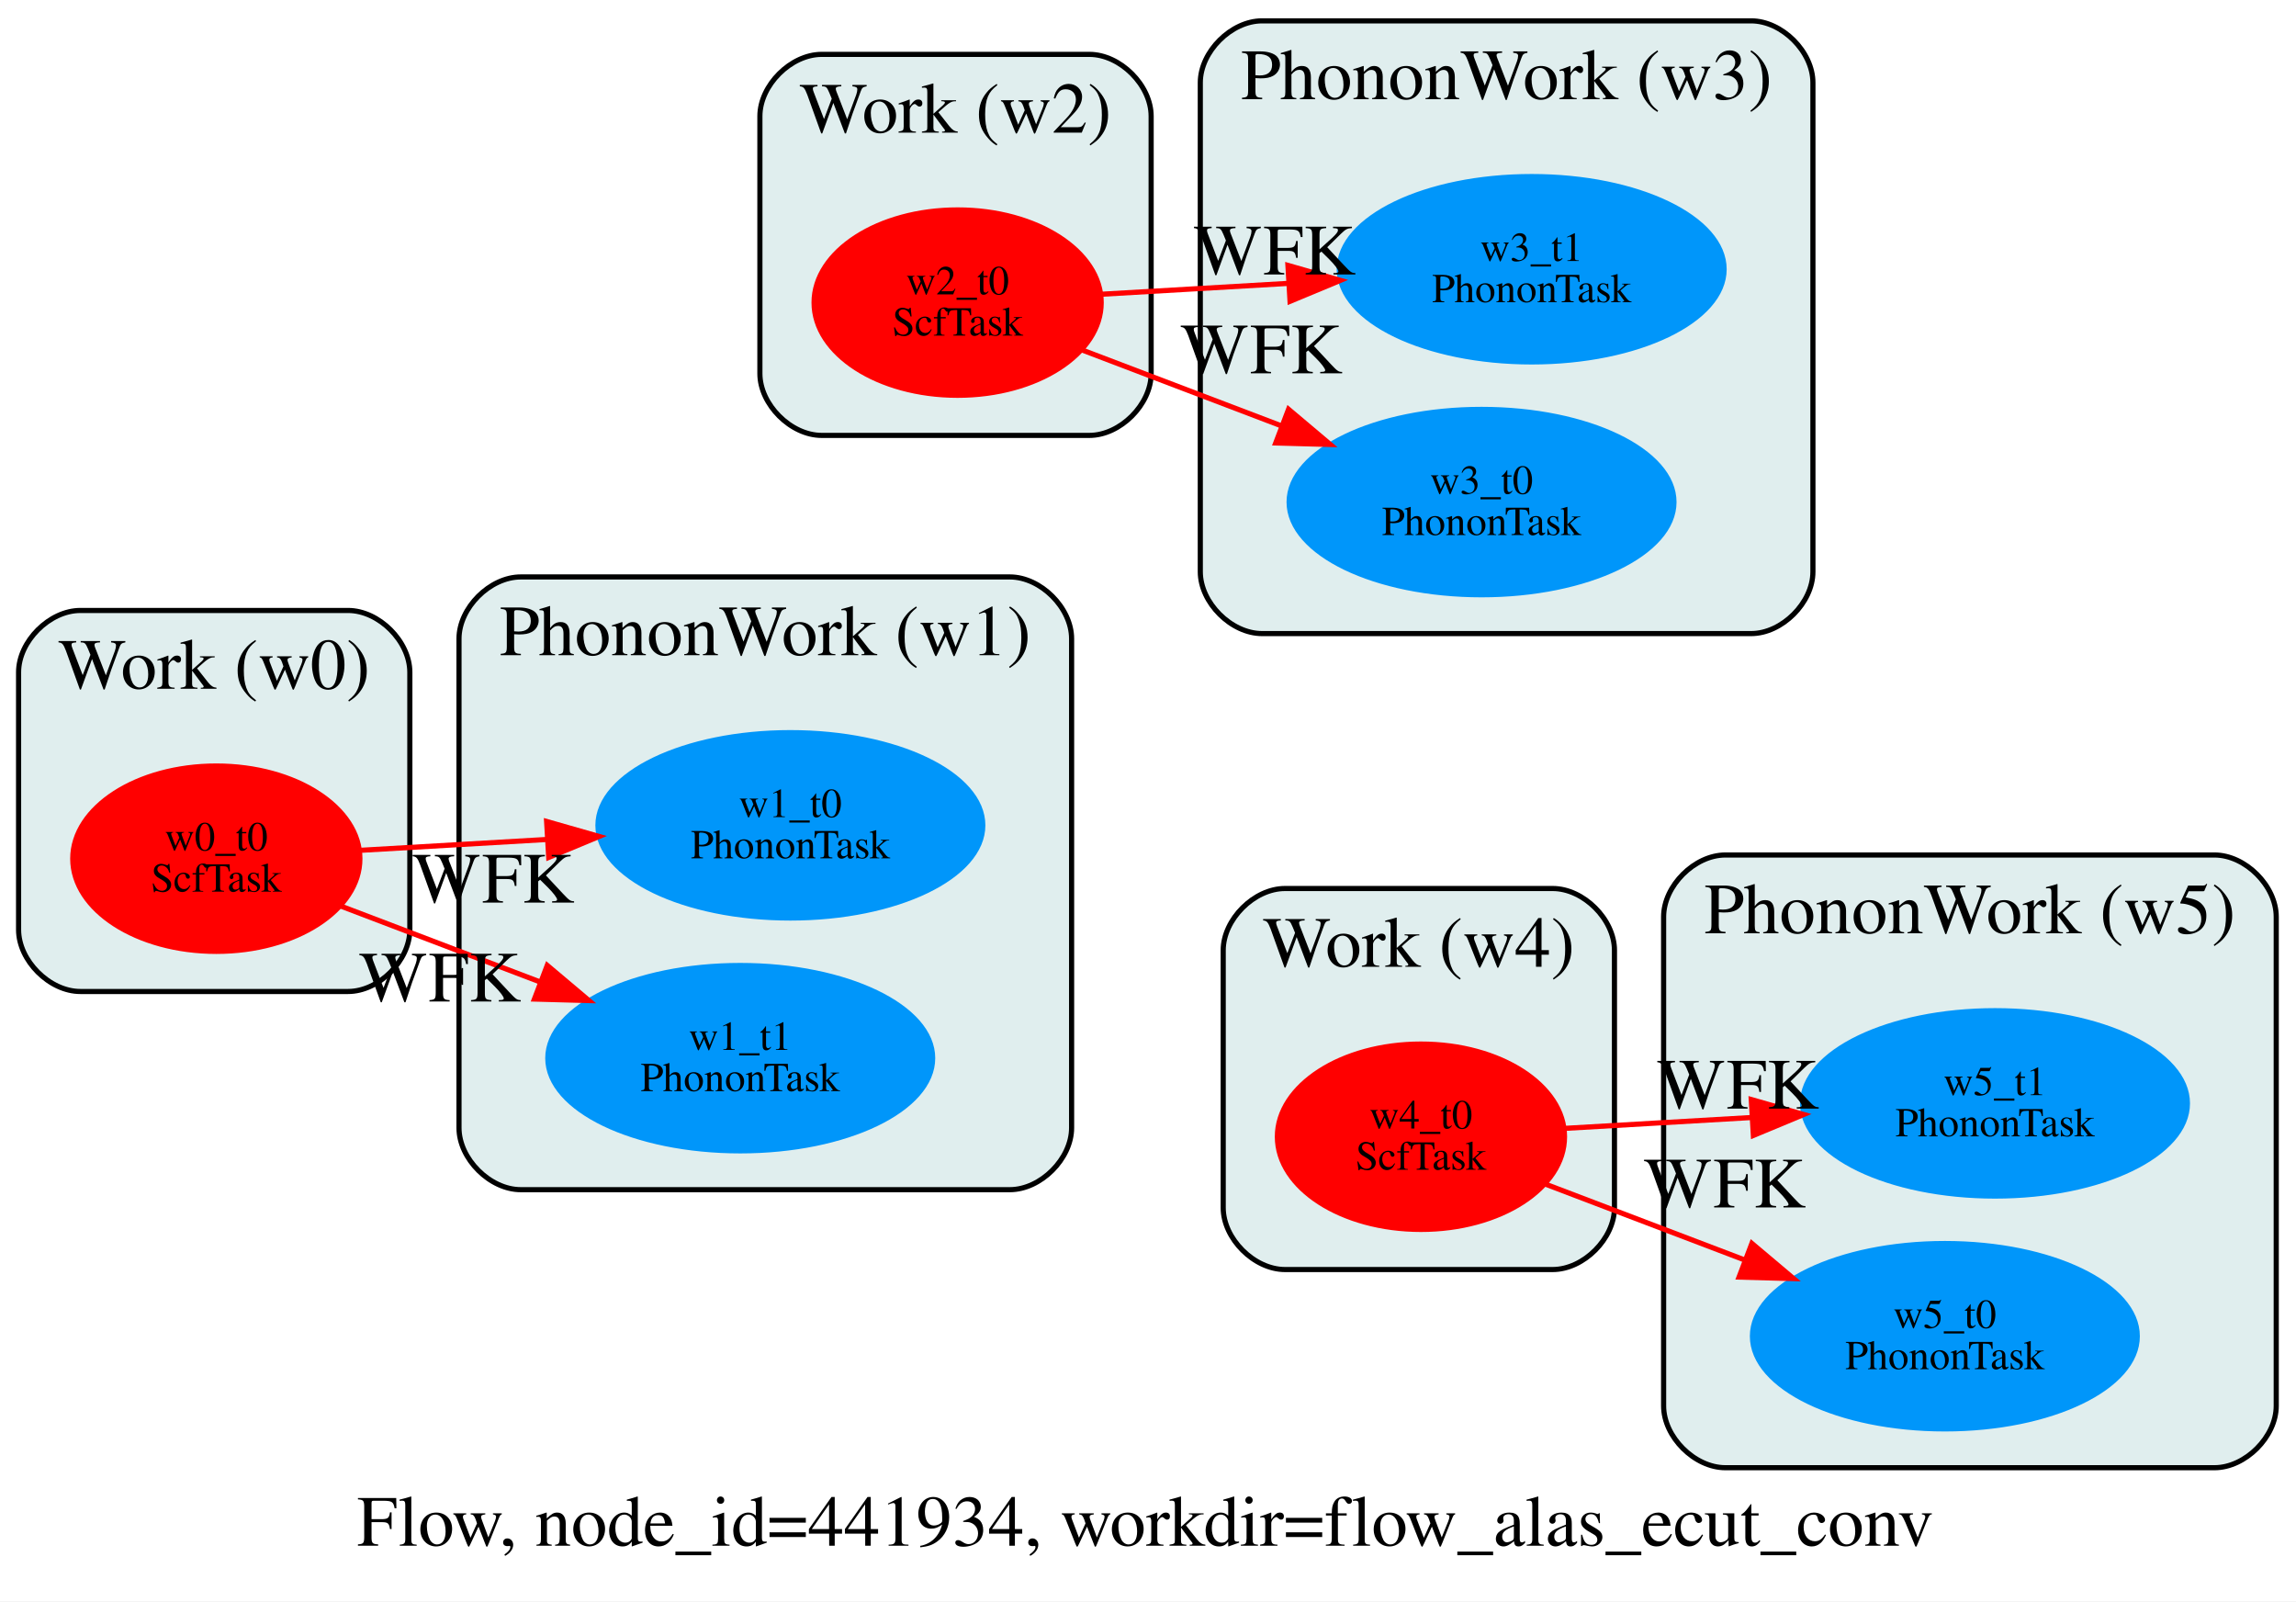
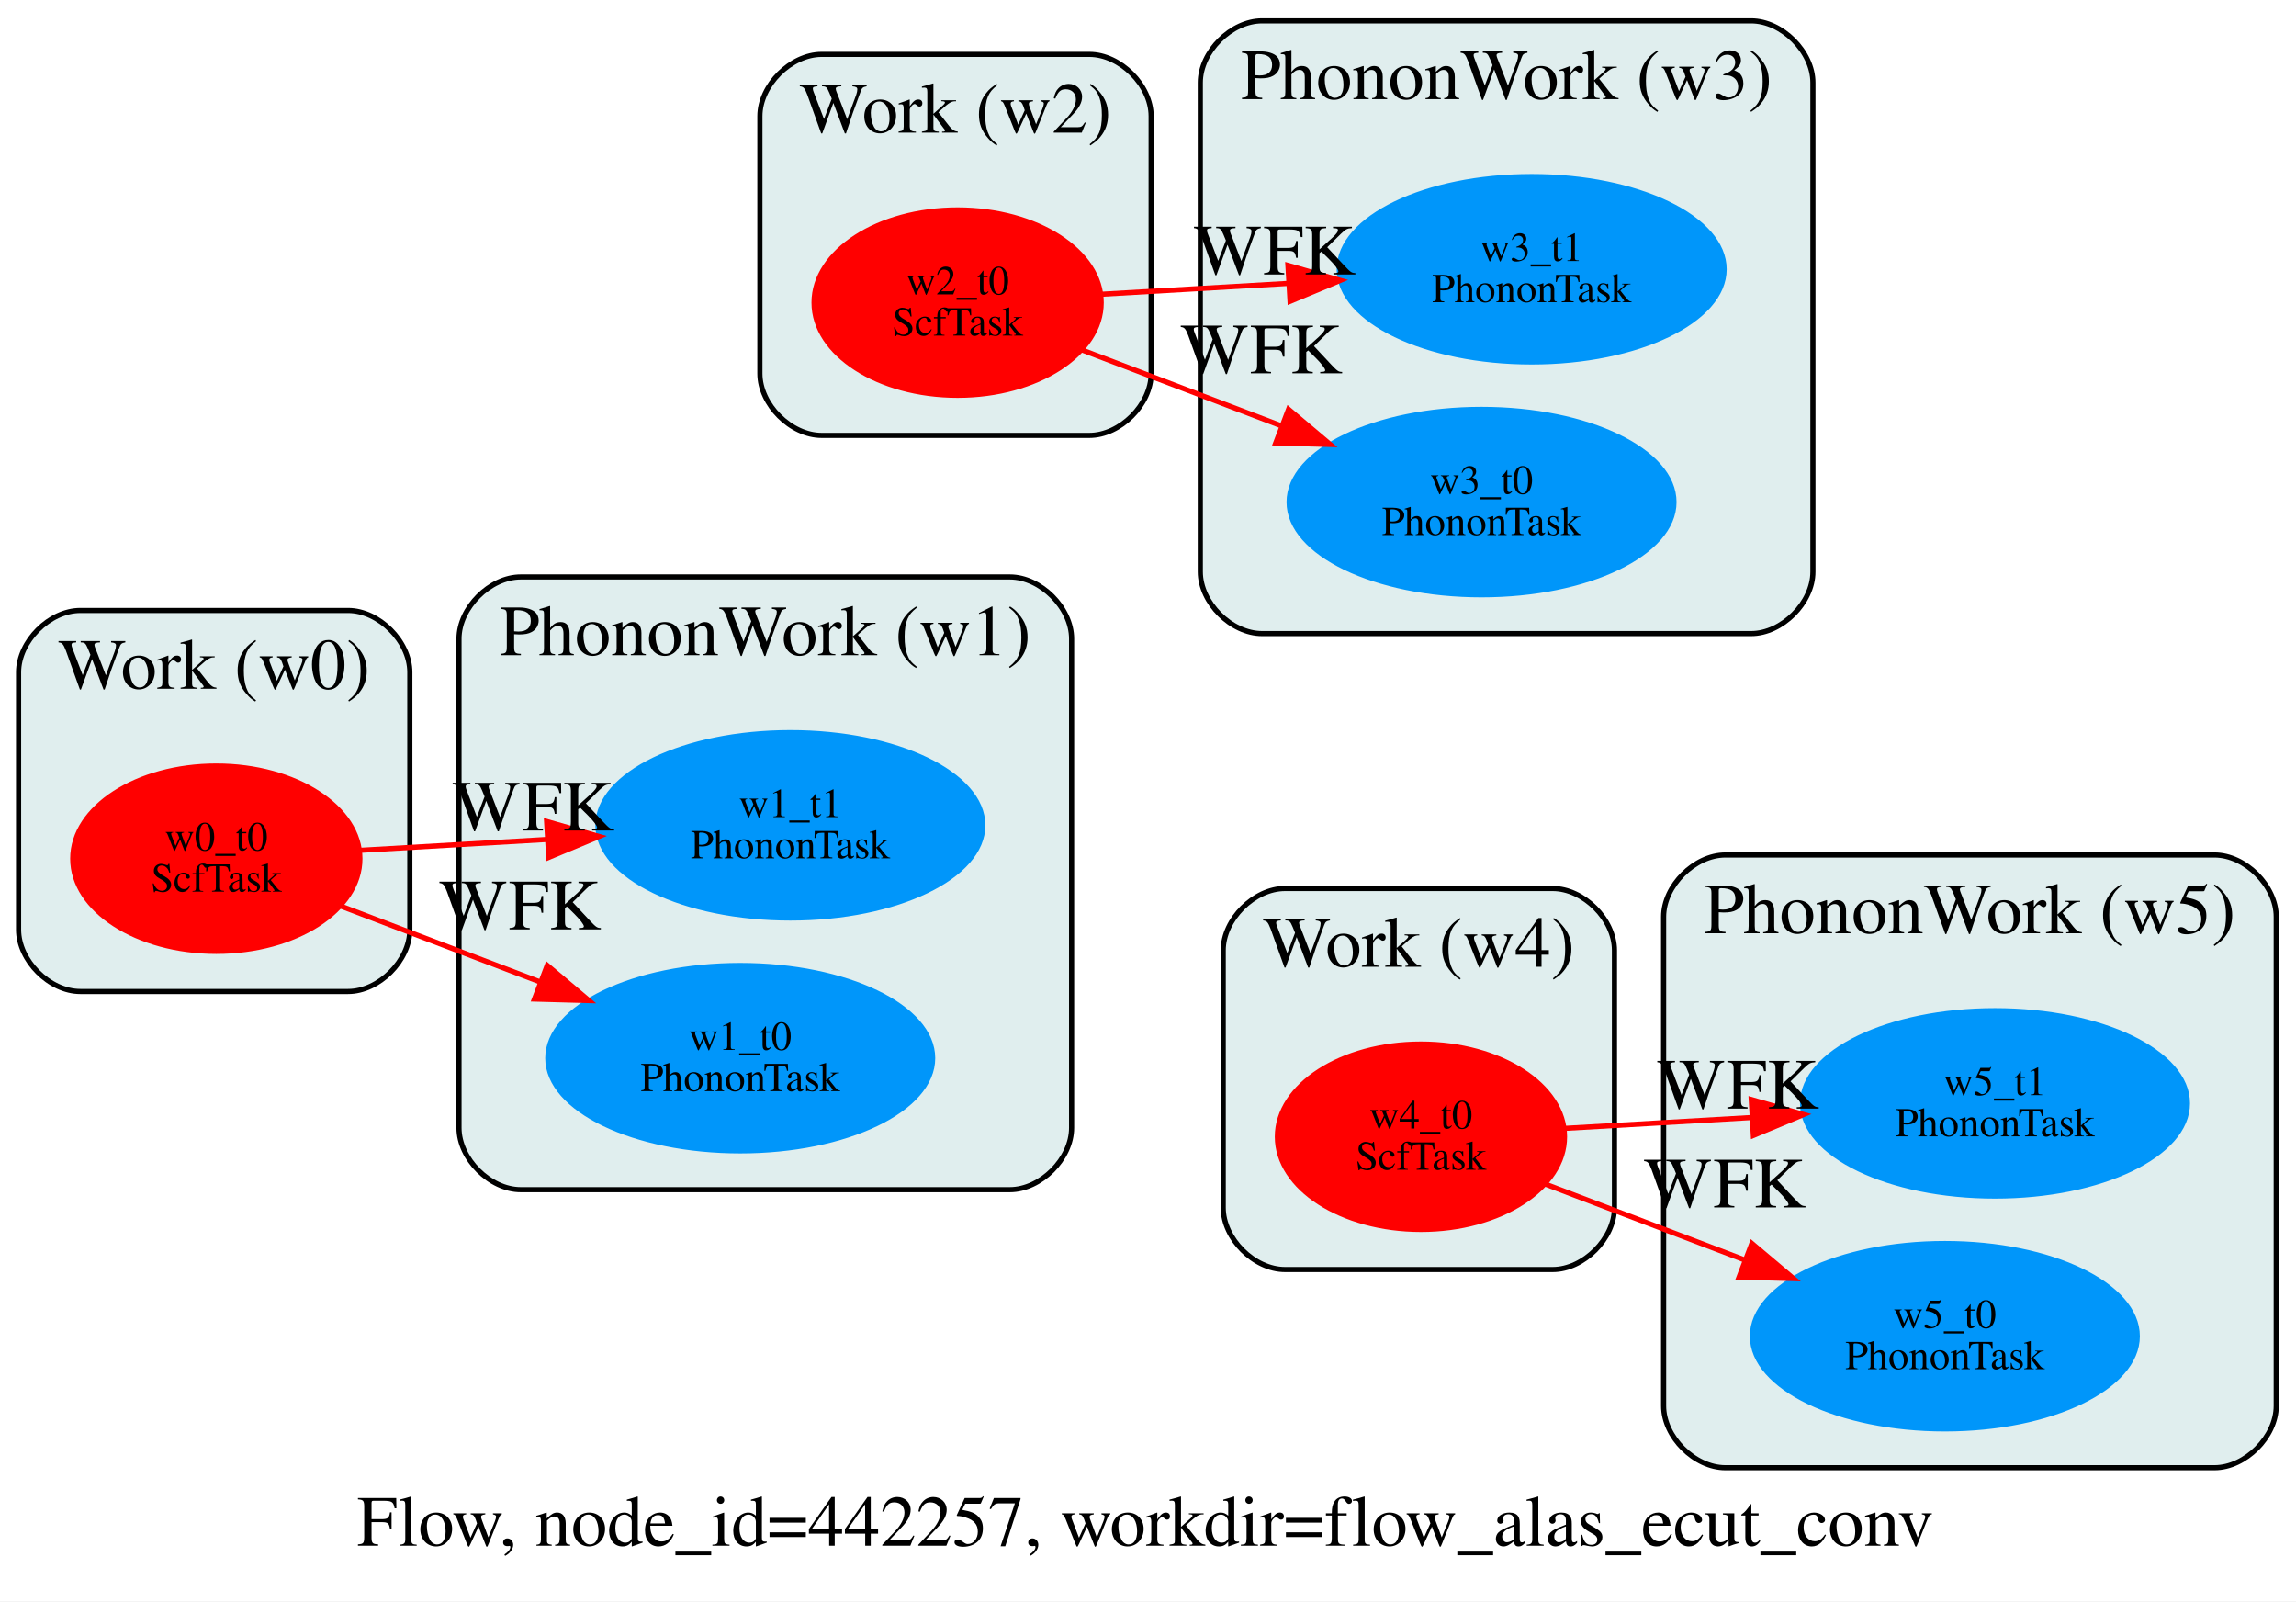
<svg xmlns="http://www.w3.org/2000/svg" width="446pt" height="311pt" viewBox="0.00 0.00 446.00 311.00">
  <g id="graph0" class="graph" transform="scale(1 1) rotate(0) translate(4 285)">
    <polygon fill="white" stroke="transparent" points="-4,26 -4,-285 442,-285 442,26 -4,26" />
-     <text text-anchor="start" x="65.36" y="15.2" font-family="Times,serif" font-size="14.00">Flow, node_id=441934, workdir=flow_alas_ecut_conv</text>
+     <text text-anchor="start" x="65.36" y="15.2" font-family="Times,serif" font-size="14.00">Flow, node_id=442257, workdir=flow_alas_ecut_conv</text>
    <g id="clust1" class="cluster">
      <path fill="#e0eeee" stroke="black" d="M11.61,-92.44C11.61,-92.44 63.61,-92.44 63.61,-92.44 69.61,-92.44 75.61,-98.44 75.61,-104.44 75.61,-104.44 75.61,-154.44 75.61,-154.44 75.61,-160.44 69.61,-166.44 63.61,-166.44 63.61,-166.44 11.61,-166.44 11.61,-166.44 5.61,-166.44 -0.39,-160.44 -0.39,-154.44 -0.39,-154.44 -0.39,-104.44 -0.39,-104.44 -0.39,-98.44 5.61,-92.44 11.61,-92.44" />
      <text text-anchor="middle" x="37.61" y="-151.24" font-family="Times,serif" font-size="14.00">Work (w0)</text>
    </g>
    <g id="clust2" class="cluster">
      <path fill="#e0eeee" stroke="black" d="M97.16,-53.95C97.16,-53.95 192.16,-53.95 192.16,-53.95 198.16,-53.95 204.16,-59.95 204.16,-65.95 204.16,-65.95 204.16,-160.95 204.16,-160.95 204.16,-166.95 198.16,-172.95 192.16,-172.95 192.16,-172.95 97.16,-172.95 97.16,-172.95 91.16,-172.95 85.16,-166.95 85.16,-160.95 85.16,-160.95 85.16,-65.95 85.16,-65.95 85.16,-59.95 91.16,-53.95 97.16,-53.95" />
      <text text-anchor="middle" x="144.66" y="-157.75" font-family="Times,serif" font-size="14.00">PhononWork (w1)</text>
    </g>
    <g id="clust3" class="cluster">
      <path fill="#e0eeee" stroke="black" d="M155.61,-200.44C155.61,-200.44 207.61,-200.44 207.61,-200.44 213.61,-200.44 219.61,-206.44 219.61,-212.44 219.61,-212.44 219.61,-262.44 219.61,-262.44 219.61,-268.44 213.61,-274.44 207.61,-274.44 207.61,-274.44 155.61,-274.44 155.61,-274.44 149.61,-274.44 143.61,-268.44 143.61,-262.44 143.61,-262.44 143.61,-212.44 143.61,-212.44 143.61,-206.44 149.61,-200.44 155.61,-200.44" />
      <text text-anchor="middle" x="181.61" y="-259.24" font-family="Times,serif" font-size="14.00">Work (w2)</text>
    </g>
    <g id="clust4" class="cluster">
      <path fill="#e0eeee" stroke="black" d="M241.16,-161.95C241.16,-161.95 336.16,-161.95 336.16,-161.95 342.16,-161.95 348.16,-167.95 348.16,-173.95 348.16,-173.95 348.16,-268.95 348.16,-268.95 348.16,-274.95 342.16,-280.95 336.16,-280.95 336.16,-280.95 241.16,-280.95 241.16,-280.95 235.16,-280.95 229.16,-274.95 229.16,-268.95 229.16,-268.95 229.16,-173.95 229.16,-173.95 229.16,-167.95 235.16,-161.95 241.16,-161.95" />
      <text text-anchor="middle" x="288.66" y="-265.75" font-family="Times,serif" font-size="14.00">PhononWork (w3)</text>
    </g>
    <g id="clust5" class="cluster">
      <path fill="#e0eeee" stroke="black" d="M245.61,-38.44C245.61,-38.44 297.61,-38.44 297.61,-38.44 303.61,-38.44 309.61,-44.44 309.61,-50.44 309.61,-50.44 309.61,-100.44 309.61,-100.44 309.61,-106.44 303.61,-112.44 297.61,-112.44 297.61,-112.44 245.61,-112.44 245.61,-112.44 239.61,-112.44 233.61,-106.44 233.61,-100.44 233.61,-100.44 233.61,-50.44 233.61,-50.44 233.61,-44.44 239.61,-38.44 245.61,-38.44" />
      <text text-anchor="middle" x="271.61" y="-97.24" font-family="Times,serif" font-size="14.00">Work (w4)</text>
    </g>
    <g id="clust6" class="cluster">
      <path fill="#e0eeee" stroke="black" d="M331.16,0.05C331.16,0.05 426.16,0.05 426.16,0.05 432.16,0.05 438.16,-5.95 438.16,-11.95 438.16,-11.95 438.16,-106.95 438.16,-106.95 438.16,-112.95 432.16,-118.95 426.16,-118.95 426.16,-118.95 331.16,-118.95 331.16,-118.95 325.16,-118.95 319.16,-112.95 319.16,-106.95 319.16,-106.95 319.16,-11.95 319.16,-11.95 319.16,-5.95 325.16,0.05 331.16,0.05" />
      <text text-anchor="middle" x="378.66" y="-103.75" font-family="Times,serif" font-size="14.00">PhononWork (w5)</text>
    </g>
    <g id="node1" class="node">
      <ellipse fill="#ff0000" stroke="#ff0000" cx="38.02" cy="-118.23" rx="27.89" ry="18" />
      <text text-anchor="middle" x="38.02" y="-119.83" font-family="Times,serif" font-size="8.00">w0_t0</text>
      <text text-anchor="middle" x="38.02" y="-111.83" font-family="Times,serif" font-size="8.00">ScfTask</text>
    </g>
    <g id="node2" class="node">
+       <ellipse fill="#0096fa" stroke="#0096fa" cx="139.79" cy="-79.49" rx="37.38" ry="18" />
+       <text text-anchor="middle" x="139.79" y="-81.09" font-family="Times,serif" font-size="8.00">w1_t0</text>
+       <text text-anchor="middle" x="139.79" y="-73.09" font-family="Times,serif" font-size="8.00">PhononTask</text>
+     </g>
+     <g id="edge1" class="edge">
+       <path fill="none" stroke="#ff0000" d="M62.14,-109.05C73.66,-104.66 87.75,-99.3 100.74,-94.36" />
+       <polygon fill="#ff0000" stroke="#ff0000" points="102.3,-97.51 110.4,-90.68 99.81,-90.97 102.3,-97.51" />
+       <text text-anchor="middle" x="97" y="-104.5" font-family="Times,serif" font-size="14.00">WFK</text>
+     </g>
+     <g id="node3" class="node">
      <ellipse fill="#0096fa" stroke="#0096fa" cx="149.53" cy="-124.71" rx="37.38" ry="18" />
-       <text text-anchor="middle" x="149.53" y="-126.31" font-family="Times,serif" font-size="8.00">w1_t0</text>
+       <text text-anchor="middle" x="149.53" y="-126.31" font-family="Times,serif" font-size="8.00">w1_t1</text>
      <text text-anchor="middle" x="149.53" y="-118.31" font-family="Times,serif" font-size="8.00">PhononTask</text>
    </g>
-     <g id="edge1" class="edge">
+     <g id="edge2" class="edge">
      <path fill="none" stroke="#ff0000" d="M65.87,-119.85C76.86,-120.49 89.79,-121.24 102.16,-121.96" />
      <polygon fill="#ff0000" stroke="#ff0000" points="102.18,-125.46 112.37,-122.55 102.59,-118.48 102.18,-125.46" />
-       <text text-anchor="middle" x="91.8" y="-109.7" font-family="Times,serif" font-size="14.00">WFK</text>
-     </g>
-     <g id="node3" class="node">
-       <ellipse fill="#0096fa" stroke="#0096fa" cx="139.79" cy="-79.49" rx="37.38" ry="18" />
-       <text text-anchor="middle" x="139.79" y="-81.09" font-family="Times,serif" font-size="8.00">w1_t1</text>
-       <text text-anchor="middle" x="139.79" y="-73.09" font-family="Times,serif" font-size="8.00">PhononTask</text>
-     </g>
-     <g id="edge2" class="edge">
-       <path fill="none" stroke="#ff0000" d="M62.14,-109.05C73.66,-104.66 87.75,-99.3 100.74,-94.36" />
-       <polygon fill="#ff0000" stroke="#ff0000" points="102.3,-97.51 110.4,-90.68 99.81,-90.97 102.3,-97.51" />
-       <text text-anchor="middle" x="81.44" y="-90.5" font-family="Times,serif" font-size="14.00">WFK</text>
+       <text text-anchor="middle" x="99.57" y="-123.7" font-family="Times,serif" font-size="14.00">WFK</text>
    </g>
    <g id="node4" class="node">
      <ellipse fill="#ff0000" stroke="#ff0000" cx="182.02" cy="-226.23" rx="27.89" ry="18" />
      <text text-anchor="middle" x="182.02" y="-227.83" font-family="Times,serif" font-size="8.00">w2_t0</text>
      <text text-anchor="middle" x="182.02" y="-219.83" font-family="Times,serif" font-size="8.00">ScfTask</text>
    </g>
    <g id="node5" class="node">
      <ellipse fill="#0096fa" stroke="#0096fa" cx="283.79" cy="-187.49" rx="37.38" ry="18" />
      <text text-anchor="middle" x="283.79" y="-189.09" font-family="Times,serif" font-size="8.00">w3_t0</text>
      <text text-anchor="middle" x="283.79" y="-181.09" font-family="Times,serif" font-size="8.00">PhononTask</text>
    </g>
    <g id="edge3" class="edge">
      <path fill="none" stroke="#ff0000" d="M206.14,-217.05C217.66,-212.66 231.75,-207.3 244.74,-202.36" />
      <polygon fill="#ff0000" stroke="#ff0000" points="246.3,-205.51 254.4,-198.68 243.81,-198.97 246.3,-205.51" />
      <text text-anchor="middle" x="241" y="-212.5" font-family="Times,serif" font-size="14.00">WFK</text>
    </g>
    <g id="node6" class="node">
      <ellipse fill="#0096fa" stroke="#0096fa" cx="293.53" cy="-232.71" rx="37.38" ry="18" />
      <text text-anchor="middle" x="293.53" y="-234.31" font-family="Times,serif" font-size="8.00">w3_t1</text>
      <text text-anchor="middle" x="293.53" y="-226.31" font-family="Times,serif" font-size="8.00">PhononTask</text>
    </g>
    <g id="edge4" class="edge">
      <path fill="none" stroke="#ff0000" d="M209.87,-227.85C220.86,-228.49 233.79,-229.24 246.16,-229.96" />
      <polygon fill="#ff0000" stroke="#ff0000" points="246.18,-233.46 256.37,-230.55 246.59,-226.48 246.18,-233.46" />
      <text text-anchor="middle" x="243.57" y="-231.7" font-family="Times,serif" font-size="14.00">WFK</text>
    </g>
    <g id="node7" class="node">
      <ellipse fill="#ff0000" stroke="#ff0000" cx="272.02" cy="-64.23" rx="27.89" ry="18" />
      <text text-anchor="middle" x="272.02" y="-65.83" font-family="Times,serif" font-size="8.00">w4_t0</text>
      <text text-anchor="middle" x="272.02" y="-57.83" font-family="Times,serif" font-size="8.00">ScfTask</text>
    </g>
    <g id="node8" class="node">
      <ellipse fill="#0096fa" stroke="#0096fa" cx="373.79" cy="-25.49" rx="37.38" ry="18" />
      <text text-anchor="middle" x="373.79" y="-27.09" font-family="Times,serif" font-size="8.00">w5_t0</text>
      <text text-anchor="middle" x="373.79" y="-19.09" font-family="Times,serif" font-size="8.00">PhononTask</text>
    </g>
    <g id="edge5" class="edge">
      <path fill="none" stroke="#ff0000" d="M296.14,-55.05C307.66,-50.66 321.75,-45.3 334.74,-40.36" />
      <polygon fill="#ff0000" stroke="#ff0000" points="336.3,-43.51 344.4,-36.68 333.81,-36.97 336.3,-43.51" />
      <text text-anchor="middle" x="331" y="-50.5" font-family="Times,serif" font-size="14.00">WFK</text>
    </g>
    <g id="node9" class="node">
      <ellipse fill="#0096fa" stroke="#0096fa" cx="383.53" cy="-70.71" rx="37.38" ry="18" />
      <text text-anchor="middle" x="383.53" y="-72.31" font-family="Times,serif" font-size="8.00">w5_t1</text>
      <text text-anchor="middle" x="383.53" y="-64.31" font-family="Times,serif" font-size="8.00">PhononTask</text>
    </g>
    <g id="edge6" class="edge">
      <path fill="none" stroke="#ff0000" d="M299.87,-65.85C310.86,-66.49 323.79,-67.24 336.16,-67.96" />
      <polygon fill="#ff0000" stroke="#ff0000" points="336.18,-71.46 346.37,-68.55 336.59,-64.48 336.18,-71.46" />
      <text text-anchor="middle" x="333.57" y="-69.7" font-family="Times,serif" font-size="14.00">WFK</text>
    </g>
  </g>
</svg>
